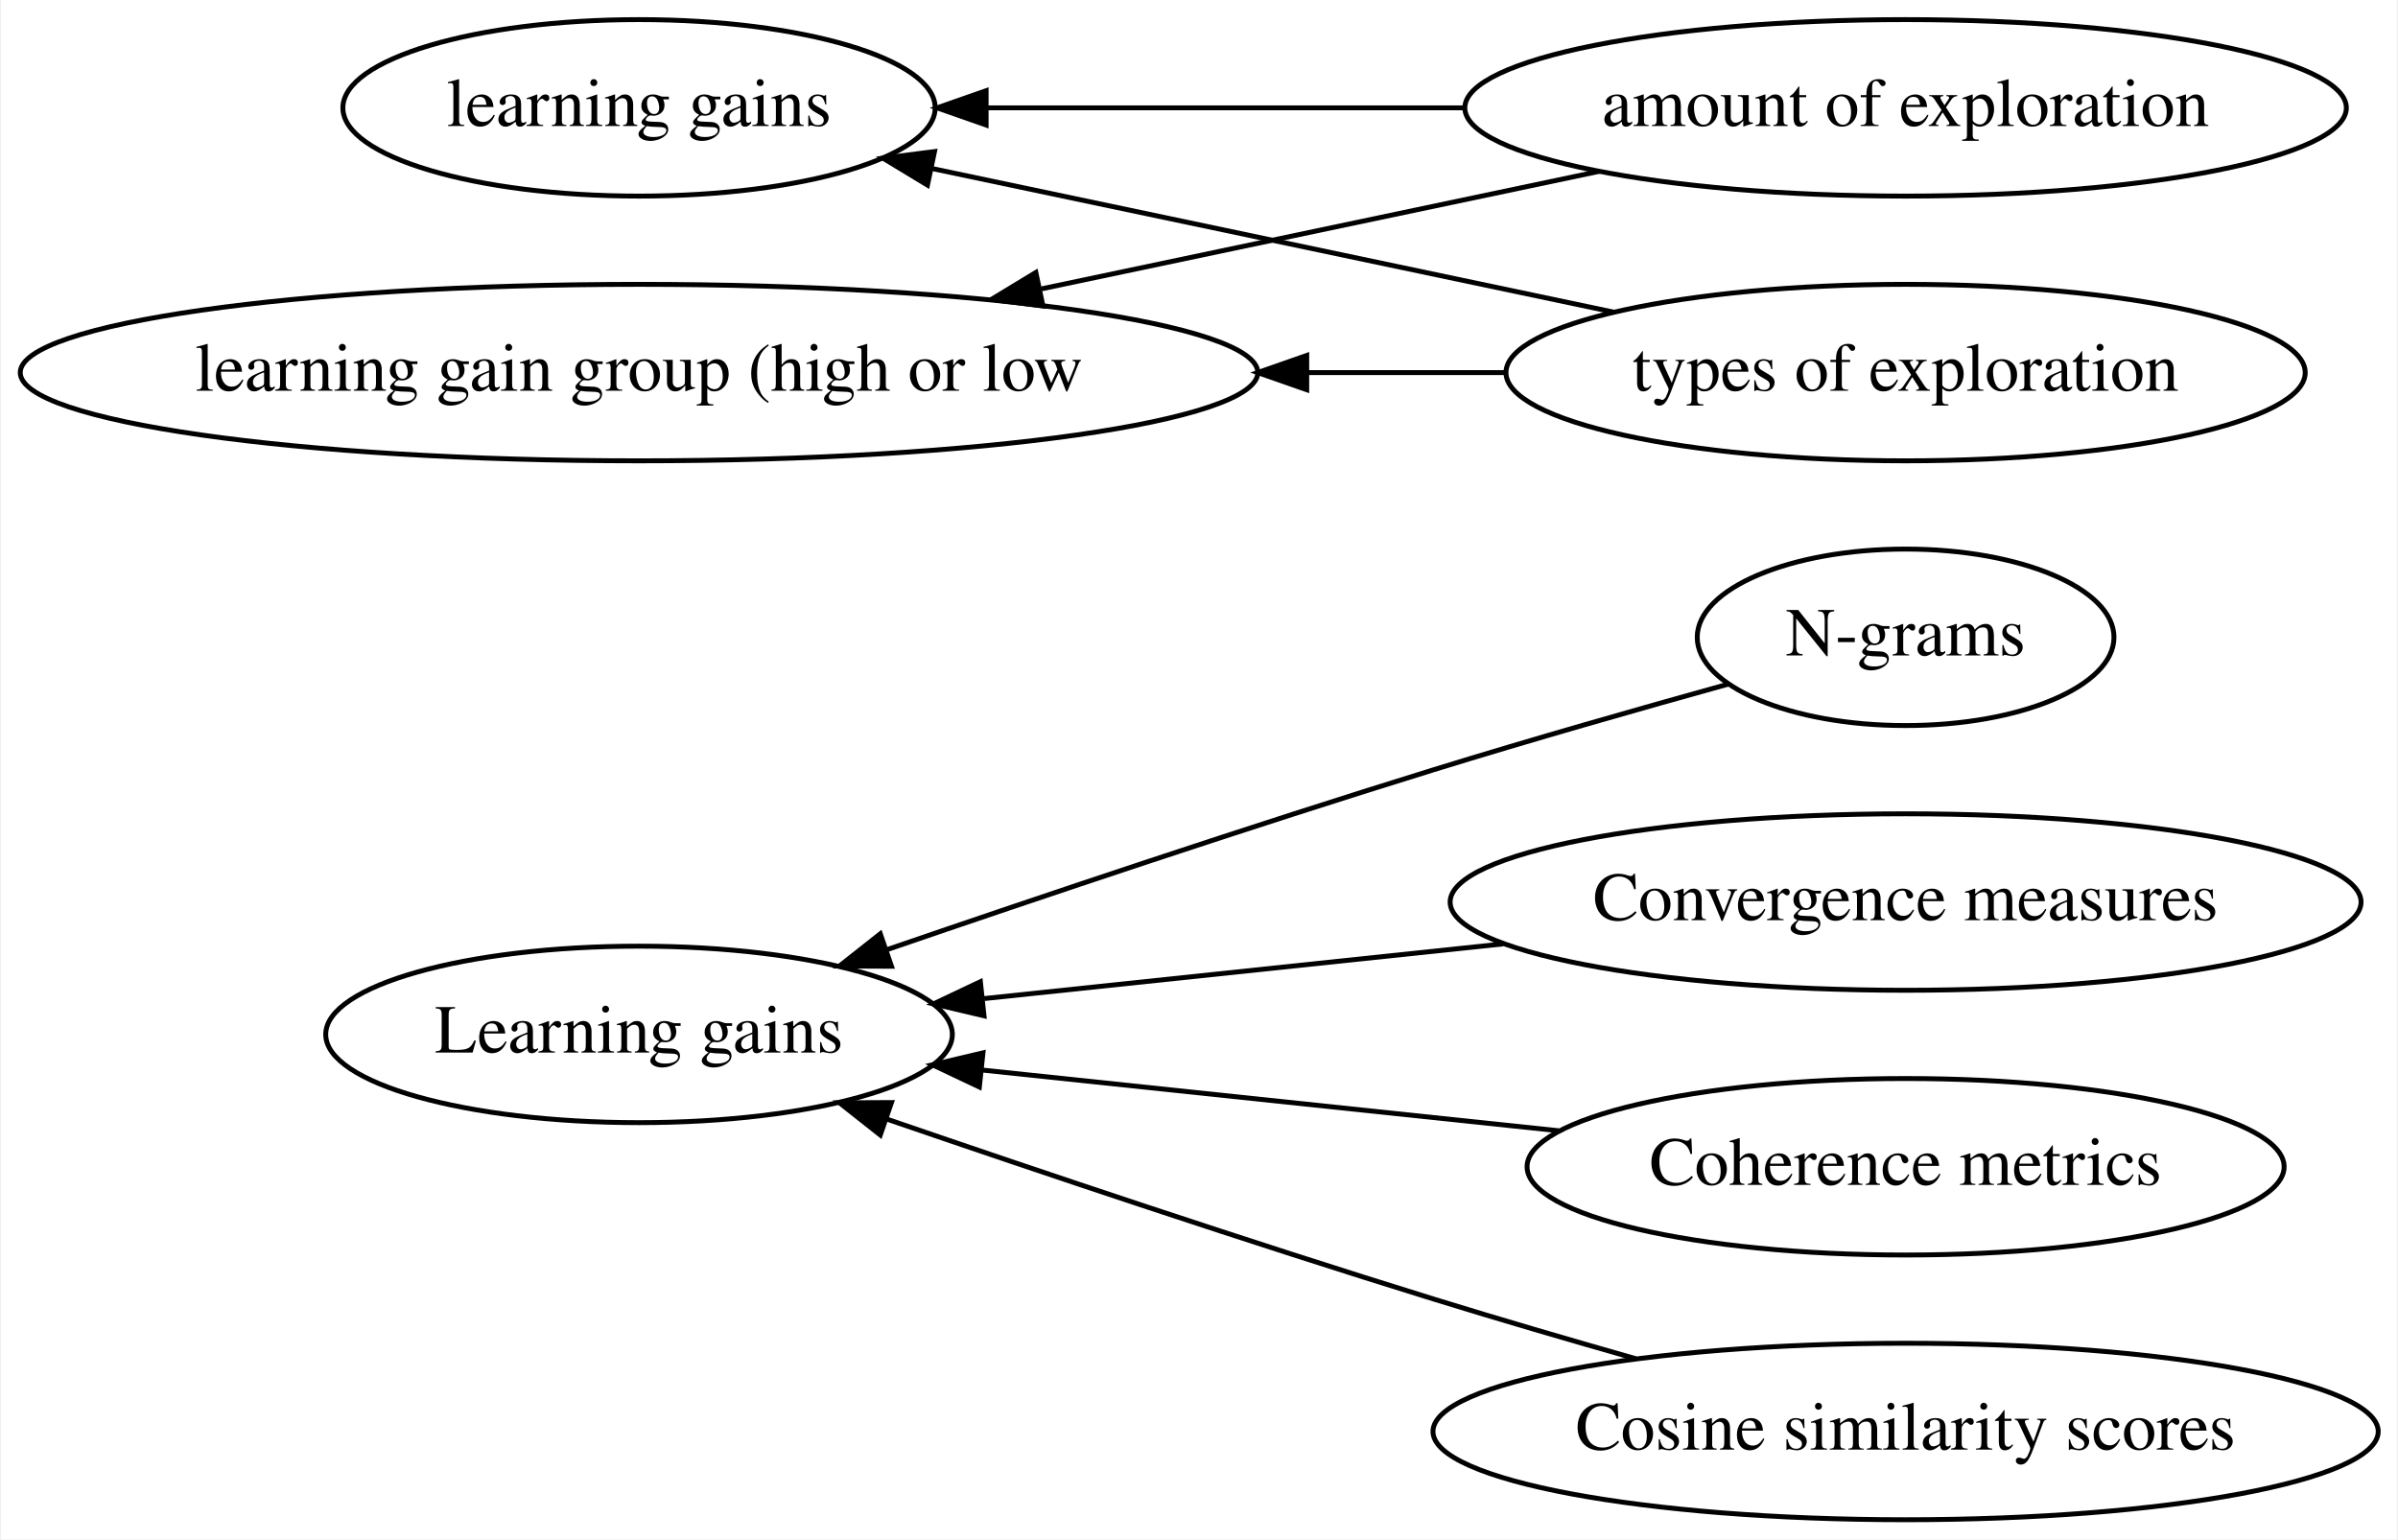
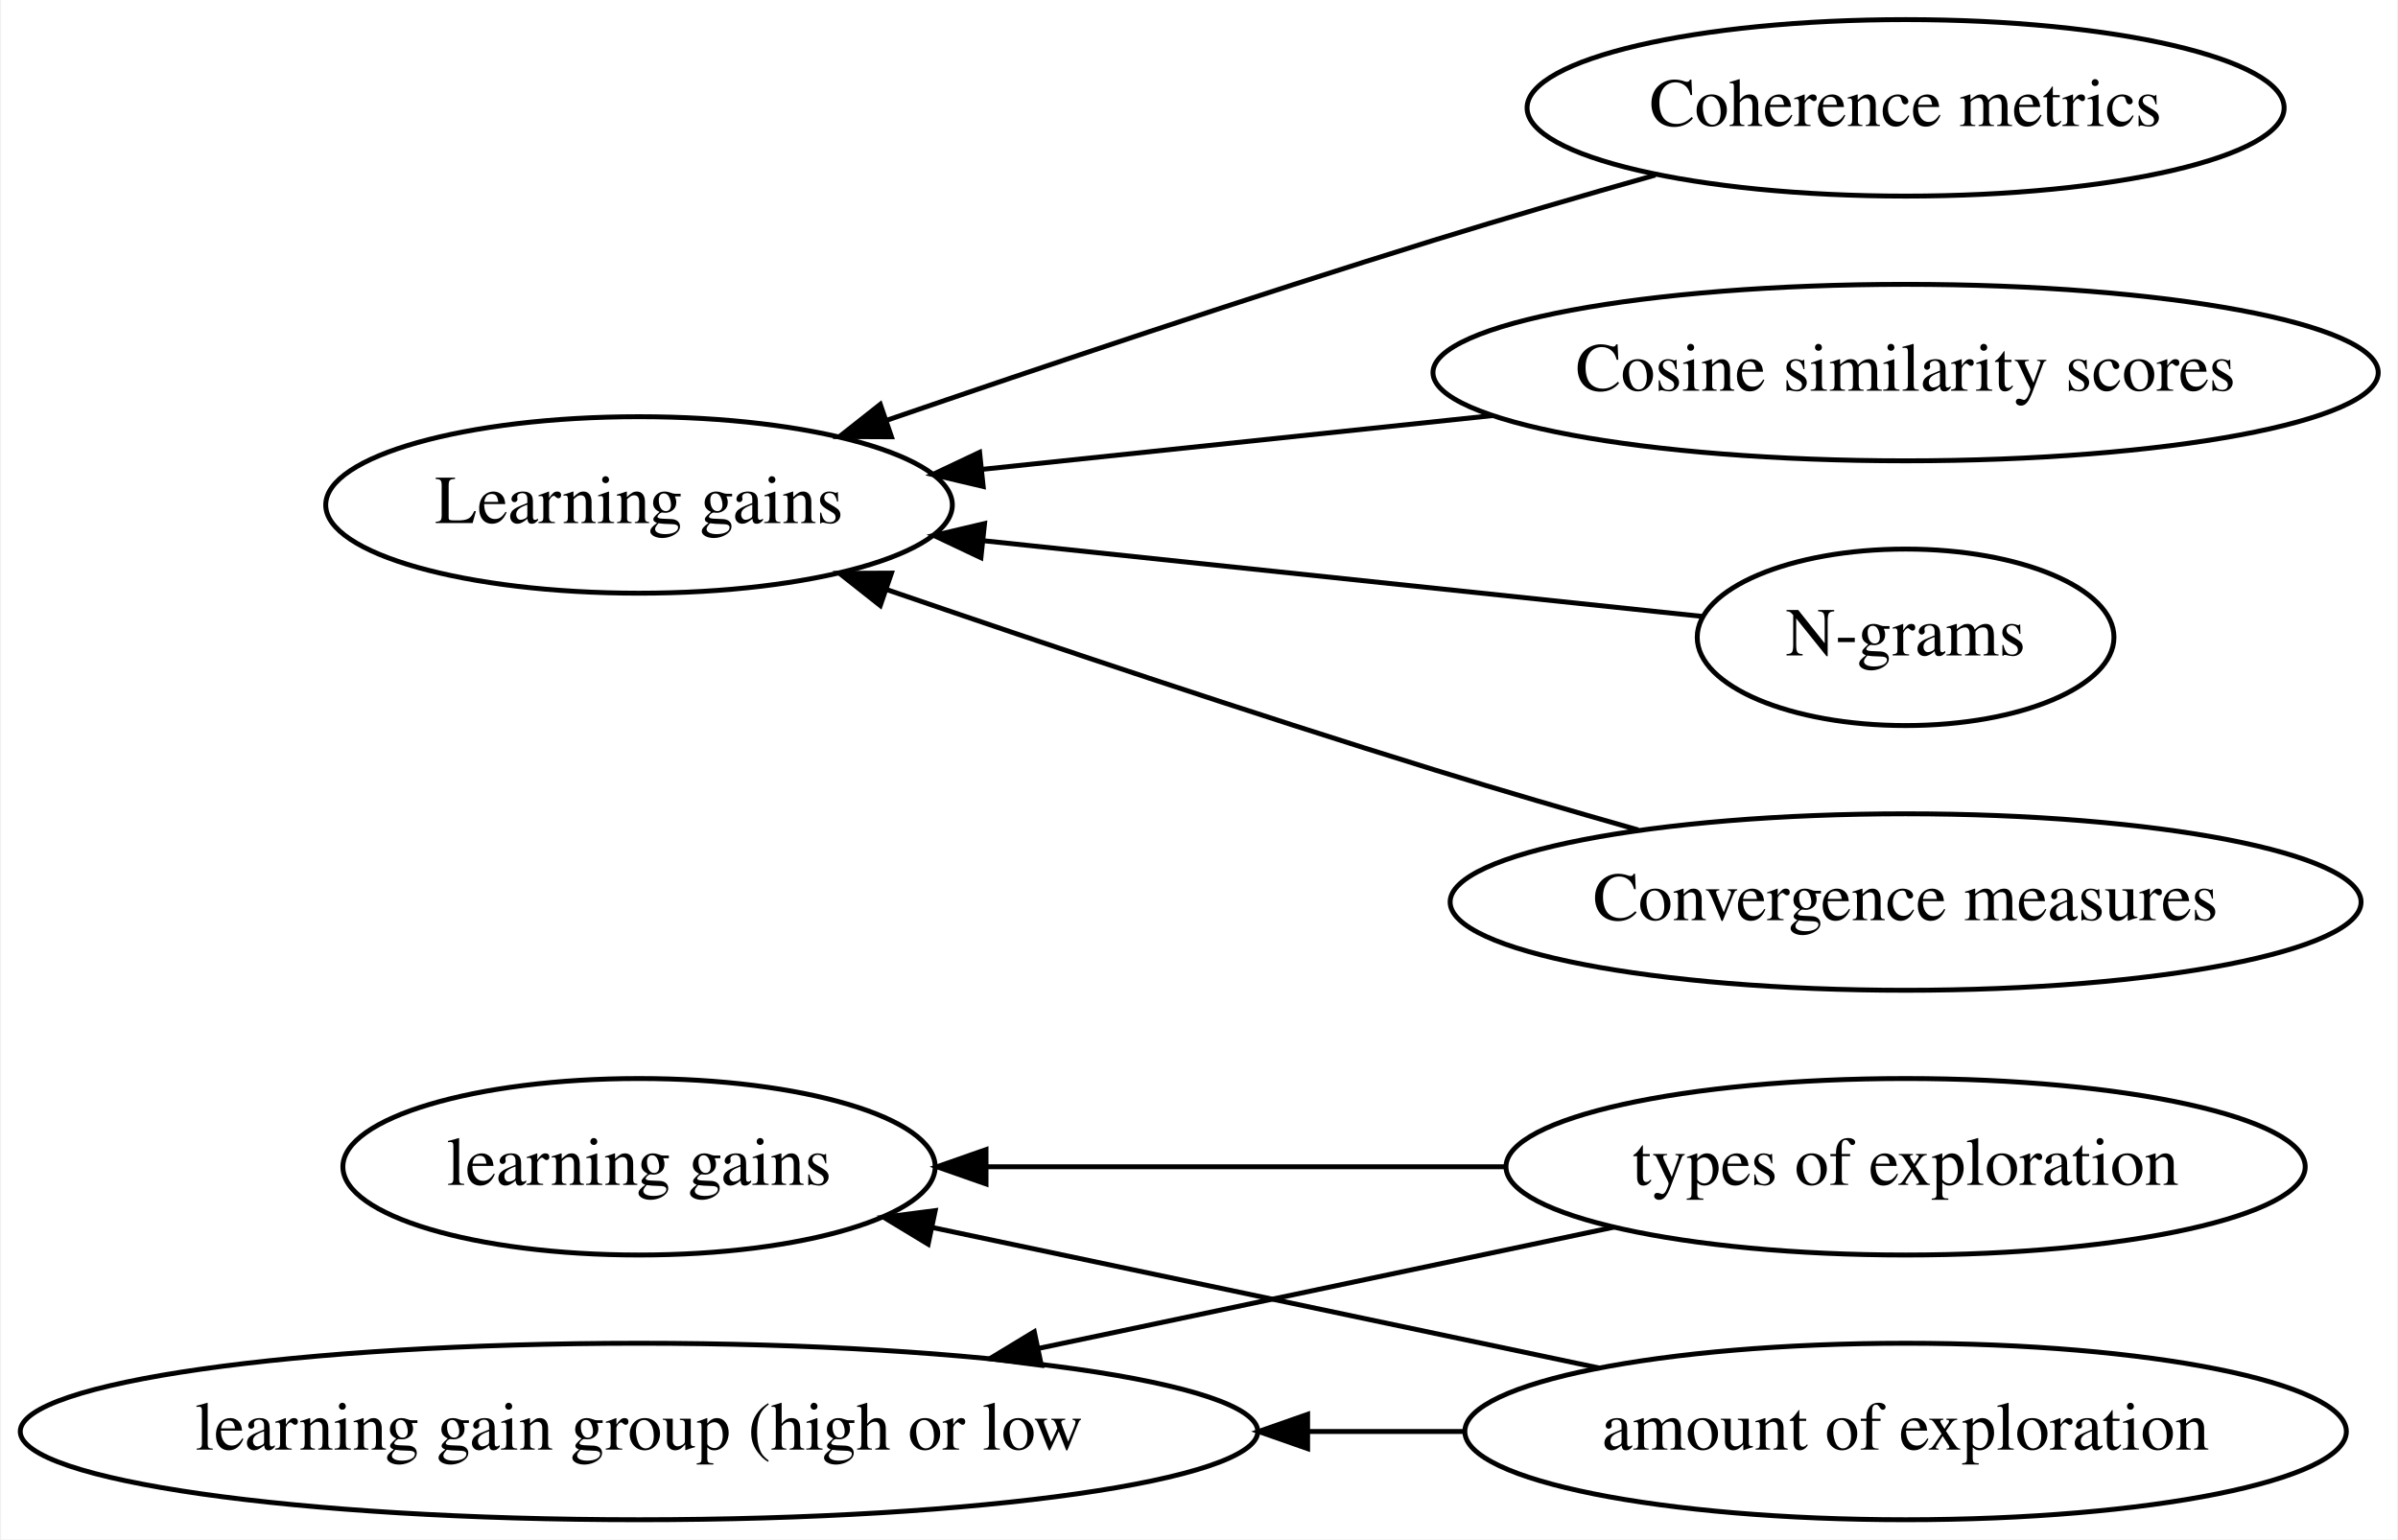
<svg xmlns="http://www.w3.org/2000/svg" xmlns:xlink="http://www.w3.org/1999/xlink" width="489pt" height="314pt" viewBox="0.00 0.00 488.56 314.00">
  <g id="graph0" class="graph" transform="scale(1 1) rotate(0) translate(4 310)">
    <polygon fill="white" stroke="transparent" points="-4,4 -4,-310 484.56,-310 484.56,4 -4,4" />
    <g id="node1" class="node">
      <g id="a_node1">
-         <a xlink:href="https://scholar.google.com/scholar?hl=en&amp;q=The%20Effect%20of%20Mutual%20Gaze%20Perception%20on%20Students’%20Verbal%20Coordination" xlink:title="N-grams">
+         <a xlink:href="https://scholar.google.com/scholar?hl=en&amp;q=Unraveling%20Students'%20Interaction%20around%20a%20Tangible%20Interface%20Using%20Multimodal%20Learning%20Analytics." xlink:title="types of exploration" target="_blank">
+           <ellipse fill="none" stroke="black" cx="384.37" cy="-72" rx="81.49" ry="18" />
+           <text text-anchor="middle" x="384.37" y="-68.3" font-family="Times,serif" font-size="14.00">types of exploration</text>
+         </a>
+       </g>
+     </g>
+     <g id="node8" class="node">
+       <ellipse fill="none" stroke="black" cx="126.09" cy="-72" rx="60.39" ry="18" />
+       <text text-anchor="middle" x="126.09" y="-68.3" font-family="Times,serif" font-size="14.00">learning gains</text>
+     </g>
+     <g id="edge6" class="edge">
+       <path fill="none" stroke="black" d="M302.98,-72C269.07,-72 229.96,-72 197.24,-72" />
+       <polygon fill="black" stroke="black" points="196.85,-68.5 186.85,-72 196.85,-75.5 196.85,-68.5" />
+     </g>
+     <g id="node9" class="node">
+       <ellipse fill="none" stroke="black" cx="126.09" cy="-18" rx="126.18" ry="18" />
+       <text text-anchor="middle" x="126.09" y="-14.3" font-family="Times,serif" font-size="14.00">learning gain group (high or low</text>
+     </g>
+     <g id="edge8" class="edge">
+       <path fill="none" stroke="black" d="M324.89,-59.68C290.18,-52.36 245.66,-42.98 207.65,-34.97" />
+       <polygon fill="black" stroke="black" points="208.13,-31.5 197.63,-32.86 206.69,-38.35 208.13,-31.5" />
+     </g>
+     <g id="node2" class="node">
+       <g id="a_node2">
+         <a xlink:href="https://scholar.google.com/scholar?hl=en&amp;q=The%20Effect%20of%20Mutual%20Gaze%20Perception%20on%20Students’%20Verbal%20Coordination" xlink:title="Coherence metrics" target="_blank">
+           <ellipse fill="none" stroke="black" cx="384.37" cy="-288" rx="77.19" ry="18" />
+           <text text-anchor="middle" x="384.37" y="-284.3" font-family="Times,serif" font-size="14.00">Coherence metrics</text>
+         </a>
+       </g>
+     </g>
+     <g id="node7" class="node">
+       <ellipse fill="none" stroke="black" cx="126.09" cy="-207" rx="63.89" ry="18" />
+       <text text-anchor="middle" x="126.09" y="-203.3" font-family="Times,serif" font-size="14.00">Learning gains</text>
+     </g>
+     <g id="edge2" class="edge">
+       <path fill="none" stroke="black" d="M333.34,-274.29C318.74,-270.16 302.78,-265.52 288.18,-261 250.51,-249.35 208.26,-235.14 176.48,-224.23" />
+       <polygon fill="black" stroke="black" points="177.57,-220.9 166.97,-220.95 175.29,-227.52 177.57,-220.9" />
+     </g>
+     <g id="node3" class="node">
+       <g id="a_node3">
+         <a xlink:href="https://scholar.google.com/scholar?hl=en&amp;q=The%20Effect%20of%20Mutual%20Gaze%20Perception%20on%20Students’%20Verbal%20Coordination" xlink:title="Cosine similarity scores" target="_blank">
+           <ellipse fill="none" stroke="black" cx="384.37" cy="-234" rx="96.38" ry="18" />
+           <text text-anchor="middle" x="384.37" y="-230.3" font-family="Times,serif" font-size="14.00">Cosine similarity scores</text>
+         </a>
+       </g>
+     </g>
+     <g id="edge4" class="edge">
+       <path fill="none" stroke="black" d="M300.16,-225.23C266.53,-221.69 228.17,-217.65 196.13,-214.27" />
+       <polygon fill="black" stroke="black" points="196.27,-210.77 185.96,-213.2 195.54,-217.73 196.27,-210.77" />
+     </g>
+     <g id="node4" class="node">
+       <g id="a_node4">
+         <a xlink:href="https://scholar.google.com/scholar?hl=en&amp;q=The%20Effect%20of%20Mutual%20Gaze%20Perception%20on%20Students’%20Verbal%20Coordination" xlink:title="N-grams" target="_blank">
          <ellipse fill="none" stroke="black" cx="384.37" cy="-180" rx="42.49" ry="18" />
          <text text-anchor="middle" x="384.37" y="-176.3" font-family="Times,serif" font-size="14.00">N-grams</text>
        </a>
      </g>
    </g>
-     <g id="node7" class="node">
-       <ellipse fill="none" stroke="black" cx="126.09" cy="-99" rx="63.89" ry="18" />
-       <text text-anchor="middle" x="126.09" y="-95.3" font-family="Times,serif" font-size="14.00">Learning gains</text>
+     <g id="edge3" class="edge">
+       <path fill="none" stroke="black" d="M343.04,-184.25C303.78,-188.39 243.31,-194.76 196.34,-199.7" />
+       <polygon fill="black" stroke="black" points="195.81,-196.24 186.23,-200.77 196.55,-203.2 195.81,-196.24" />
    </g>
-     <g id="edge3" class="edge">
-       <path fill="none" stroke="black" d="M348.44,-170.52C330.39,-165.51 308.04,-159.14 288.18,-153 250.51,-141.35 208.26,-127.14 176.48,-116.23" />
-       <polygon fill="black" stroke="black" points="177.57,-112.9 166.97,-112.95 175.29,-119.52 177.57,-112.9" />
-     </g>
-     <g id="node2" class="node">
-       <g id="a_node2">
-         <a xlink:href="https://scholar.google.com/scholar?hl=en&amp;q=The%20Effect%20of%20Mutual%20Gaze%20Perception%20on%20Students’%20Verbal%20Coordination" xlink:title="Convergence measures">
+     <g id="node5" class="node">
+       <g id="a_node5">
+         <a xlink:href="https://scholar.google.com/scholar?hl=en&amp;q=The%20Effect%20of%20Mutual%20Gaze%20Perception%20on%20Students’%20Verbal%20Coordination" xlink:title="Convergence measures" target="_blank">
          <ellipse fill="none" stroke="black" cx="384.37" cy="-126" rx="92.88" ry="18" />
          <text text-anchor="middle" x="384.37" y="-122.3" font-family="Times,serif" font-size="14.00">Convergence measures</text>
        </a>
      </g>
    </g>
    <g id="edge1" class="edge">
-       <path fill="none" stroke="black" d="M302.28,-117.46C268.27,-113.87 229.13,-109.75 196.48,-106.31" />
-       <polygon fill="black" stroke="black" points="196.44,-102.79 186.13,-105.22 195.7,-109.75 196.44,-102.79" />
+       <path fill="none" stroke="black" d="M329.87,-140.7C316.24,-144.57 301.63,-148.84 288.18,-153 250.51,-164.65 208.26,-178.86 176.48,-189.77" />
+       <polygon fill="black" stroke="black" points="175.29,-186.48 166.97,-193.05 177.57,-193.1 175.29,-186.48" />
    </g>
-     <g id="node3" class="node">
-       <g id="a_node3">
-         <a xlink:href="https://scholar.google.com/scholar?hl=en&amp;q=The%20Effect%20of%20Mutual%20Gaze%20Perception%20on%20Students’%20Verbal%20Coordination" xlink:title="Coherence metrics">
-           <ellipse fill="none" stroke="black" cx="384.37" cy="-72" rx="77.19" ry="18" />
-           <text text-anchor="middle" x="384.37" y="-68.3" font-family="Times,serif" font-size="14.00">Coherence metrics</text>
+     <g id="node6" class="node">
+       <g id="a_node6">
+         <a xlink:href="https://scholar.google.com/scholar?hl=en&amp;q=Unraveling%20Students'%20Interaction%20around%20a%20Tangible%20Interface%20Using%20Multimodal%20Learning%20Analytics." xlink:title="amount of exploration" target="_blank">
+           <ellipse fill="none" stroke="black" cx="384.37" cy="-18" rx="89.88" ry="18" />
+           <text text-anchor="middle" x="384.37" y="-14.3" font-family="Times,serif" font-size="14.00">amount of exploration</text>
        </a>
      </g>
    </g>
-     <g id="edge2" class="edge">
-       <path fill="none" stroke="black" d="M313.68,-79.34C277.1,-83.2 232.43,-87.9 195.97,-91.74" />
-       <polygon fill="black" stroke="black" points="195.49,-88.27 185.92,-92.8 196.23,-95.24 195.49,-88.27" />
-     </g>
-     <g id="node4" class="node">
-       <g id="a_node4">
-         <a xlink:href="https://scholar.google.com/scholar?hl=en&amp;q=The%20Effect%20of%20Mutual%20Gaze%20Perception%20on%20Students’%20Verbal%20Coordination" xlink:title="Cosine similarity scores">
-           <ellipse fill="none" stroke="black" cx="384.37" cy="-18" rx="96.38" ry="18" />
-           <text text-anchor="middle" x="384.37" y="-14.3" font-family="Times,serif" font-size="14.00">Cosine similarity scores</text>
-         </a>
-       </g>
-     </g>
-     <g id="edge4" class="edge">
-       <path fill="none" stroke="black" d="M329.37,-32.84C315.88,-36.68 301.47,-40.89 288.18,-45 250.51,-56.65 208.26,-70.86 176.48,-81.77" />
-       <polygon fill="black" stroke="black" points="175.29,-78.48 166.97,-85.05 177.57,-85.1 175.29,-78.48" />
-     </g>
-     <g id="node5" class="node">
-       <g id="a_node5">
-         <a xlink:href="https://scholar.google.com/scholar?hl=en&amp;q=Unraveling%20Students'%20Interaction%20around%20a%20Tangible%20Interface%20Using%20Multimodal%20Learning%20Analytics." xlink:title="amount of exploration">
-           <ellipse fill="none" stroke="black" cx="384.37" cy="-288" rx="89.88" ry="18" />
-           <text text-anchor="middle" x="384.37" y="-284.3" font-family="Times,serif" font-size="14.00">amount of exploration</text>
-         </a>
-       </g>
-     </g>
-     <g id="node8" class="node">
-       <ellipse fill="none" stroke="black" cx="126.09" cy="-288" rx="60.39" ry="18" />
-       <text text-anchor="middle" x="126.09" y="-284.3" font-family="Times,serif" font-size="14.00">learning gains</text>
-     </g>
    <g id="edge5" class="edge">
-       <path fill="none" stroke="black" d="M294.45,-288C262.64,-288 227.26,-288 197.25,-288" />
-       <polygon fill="black" stroke="black" points="196.87,-284.5 186.87,-288 196.87,-291.5 196.87,-284.5" />
-     </g>
-     <g id="node9" class="node">
-       <ellipse fill="none" stroke="black" cx="126.09" cy="-234" rx="126.18" ry="18" />
-       <text text-anchor="middle" x="126.09" y="-230.3" font-family="Times,serif" font-size="14.00">learning gain group (high or low</text>
+       <path fill="none" stroke="black" d="M321.98,-30.93C280.67,-39.64 226.51,-51.05 185.77,-59.64" />
+       <polygon fill="black" stroke="black" points="185.05,-56.21 175.98,-61.7 186.49,-63.06 185.05,-56.21" />
    </g>
    <g id="edge7" class="edge">
-       <path fill="none" stroke="black" d="M321.98,-275.07C287.87,-267.88 245.01,-258.85 208.17,-251.08" />
-       <polygon fill="black" stroke="black" points="208.46,-247.57 197.95,-248.93 207.01,-254.42 208.46,-247.57" />
-     </g>
-     <g id="node6" class="node">
-       <g id="a_node6">
-         <a xlink:href="https://scholar.google.com/scholar?hl=en&amp;q=Unraveling%20Students'%20Interaction%20around%20a%20Tangible%20Interface%20Using%20Multimodal%20Learning%20Analytics." xlink:title="types of exploration">
-           <ellipse fill="none" stroke="black" cx="384.37" cy="-234" rx="81.49" ry="18" />
-           <text text-anchor="middle" x="384.37" y="-230.3" font-family="Times,serif" font-size="14.00">types of exploration</text>
-         </a>
-       </g>
-     </g>
-     <g id="edge6" class="edge">
-       <path fill="none" stroke="black" d="M324.89,-246.32C283.27,-255.09 227.55,-266.83 185.86,-275.62" />
-       <polygon fill="black" stroke="black" points="184.91,-272.24 175.85,-277.73 186.35,-279.09 184.91,-272.24" />
-     </g>
-     <g id="edge8" class="edge">
-       <path fill="none" stroke="black" d="M302.98,-234C289.99,-234 276.23,-234 262.36,-234" />
-       <polygon fill="black" stroke="black" points="262.25,-230.5 252.25,-234 262.25,-237.5 262.25,-230.5" />
+       <path fill="none" stroke="black" d="M294.45,-18C284.16,-18 273.48,-18 262.74,-18" />
+       <polygon fill="black" stroke="black" points="262.43,-14.5 252.43,-18 262.43,-21.5 262.43,-14.5" />
    </g>
  </g>
</svg>
